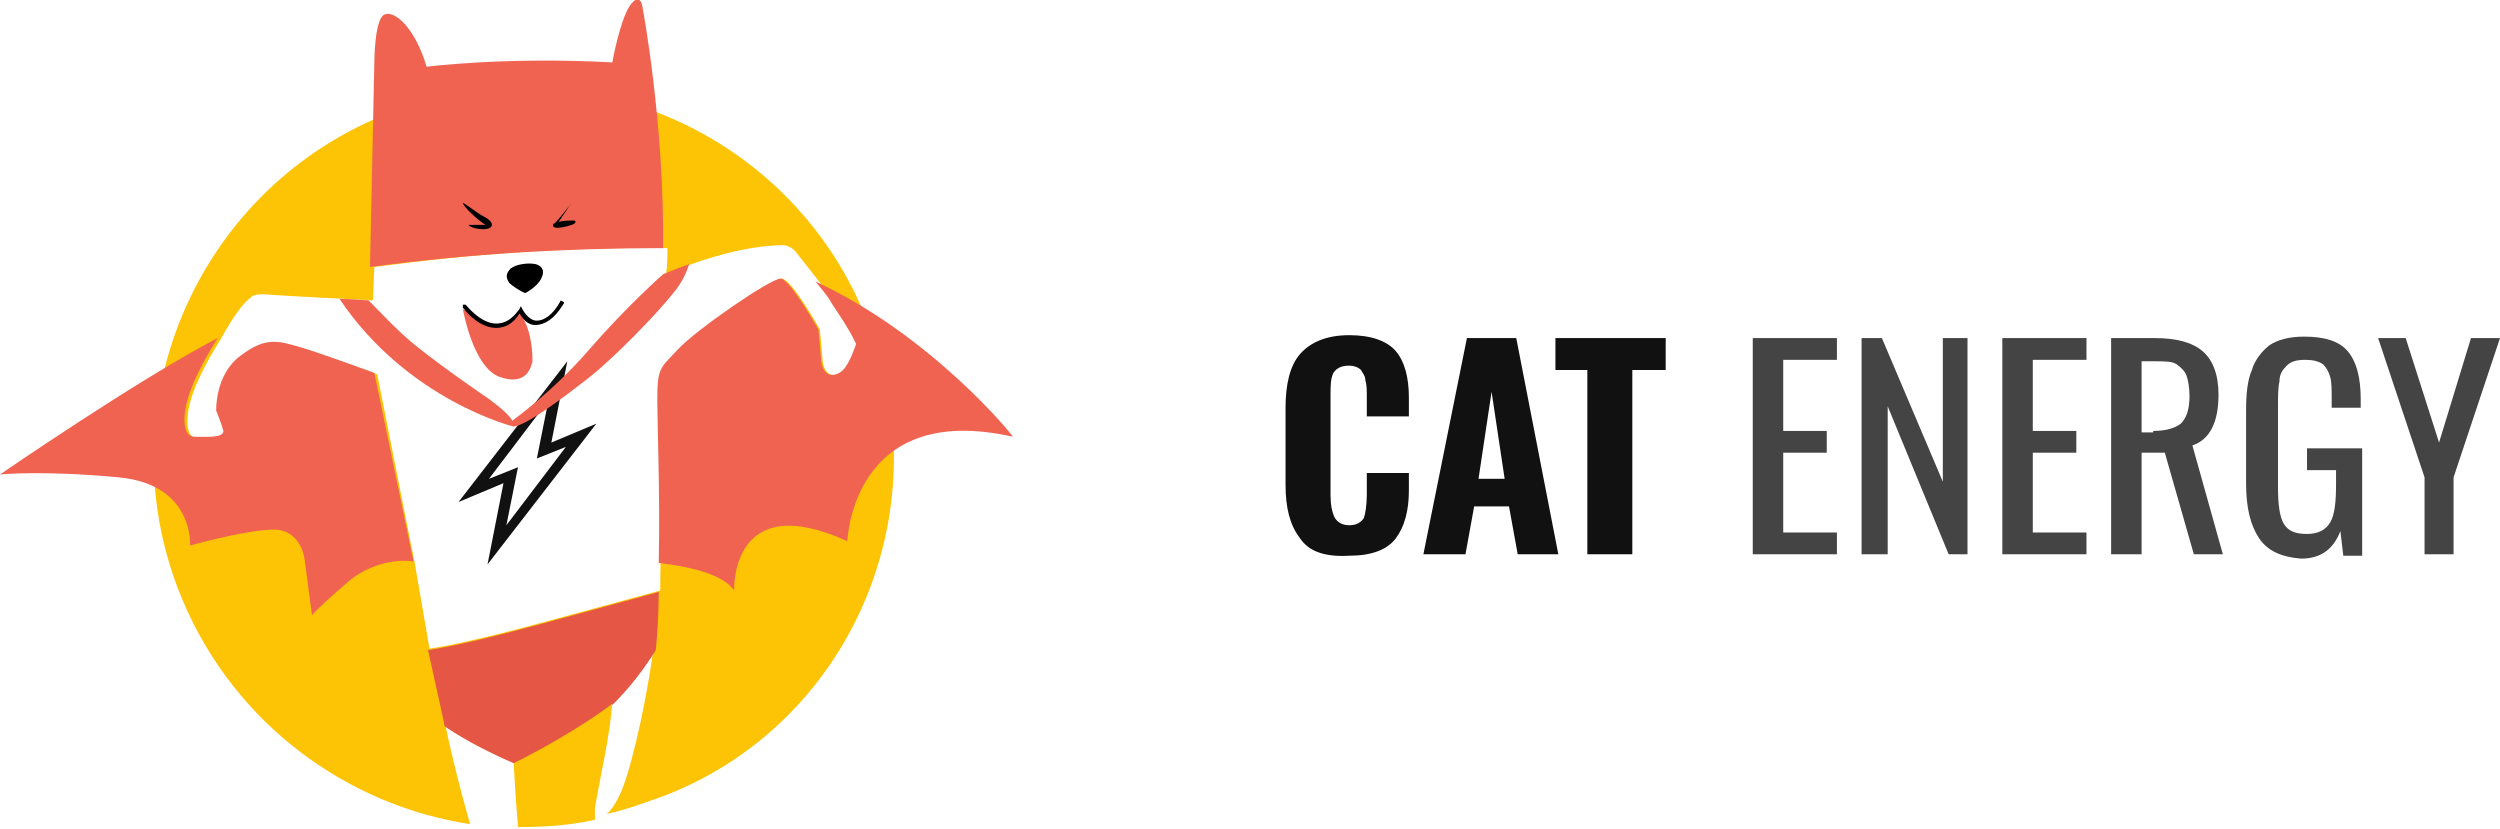
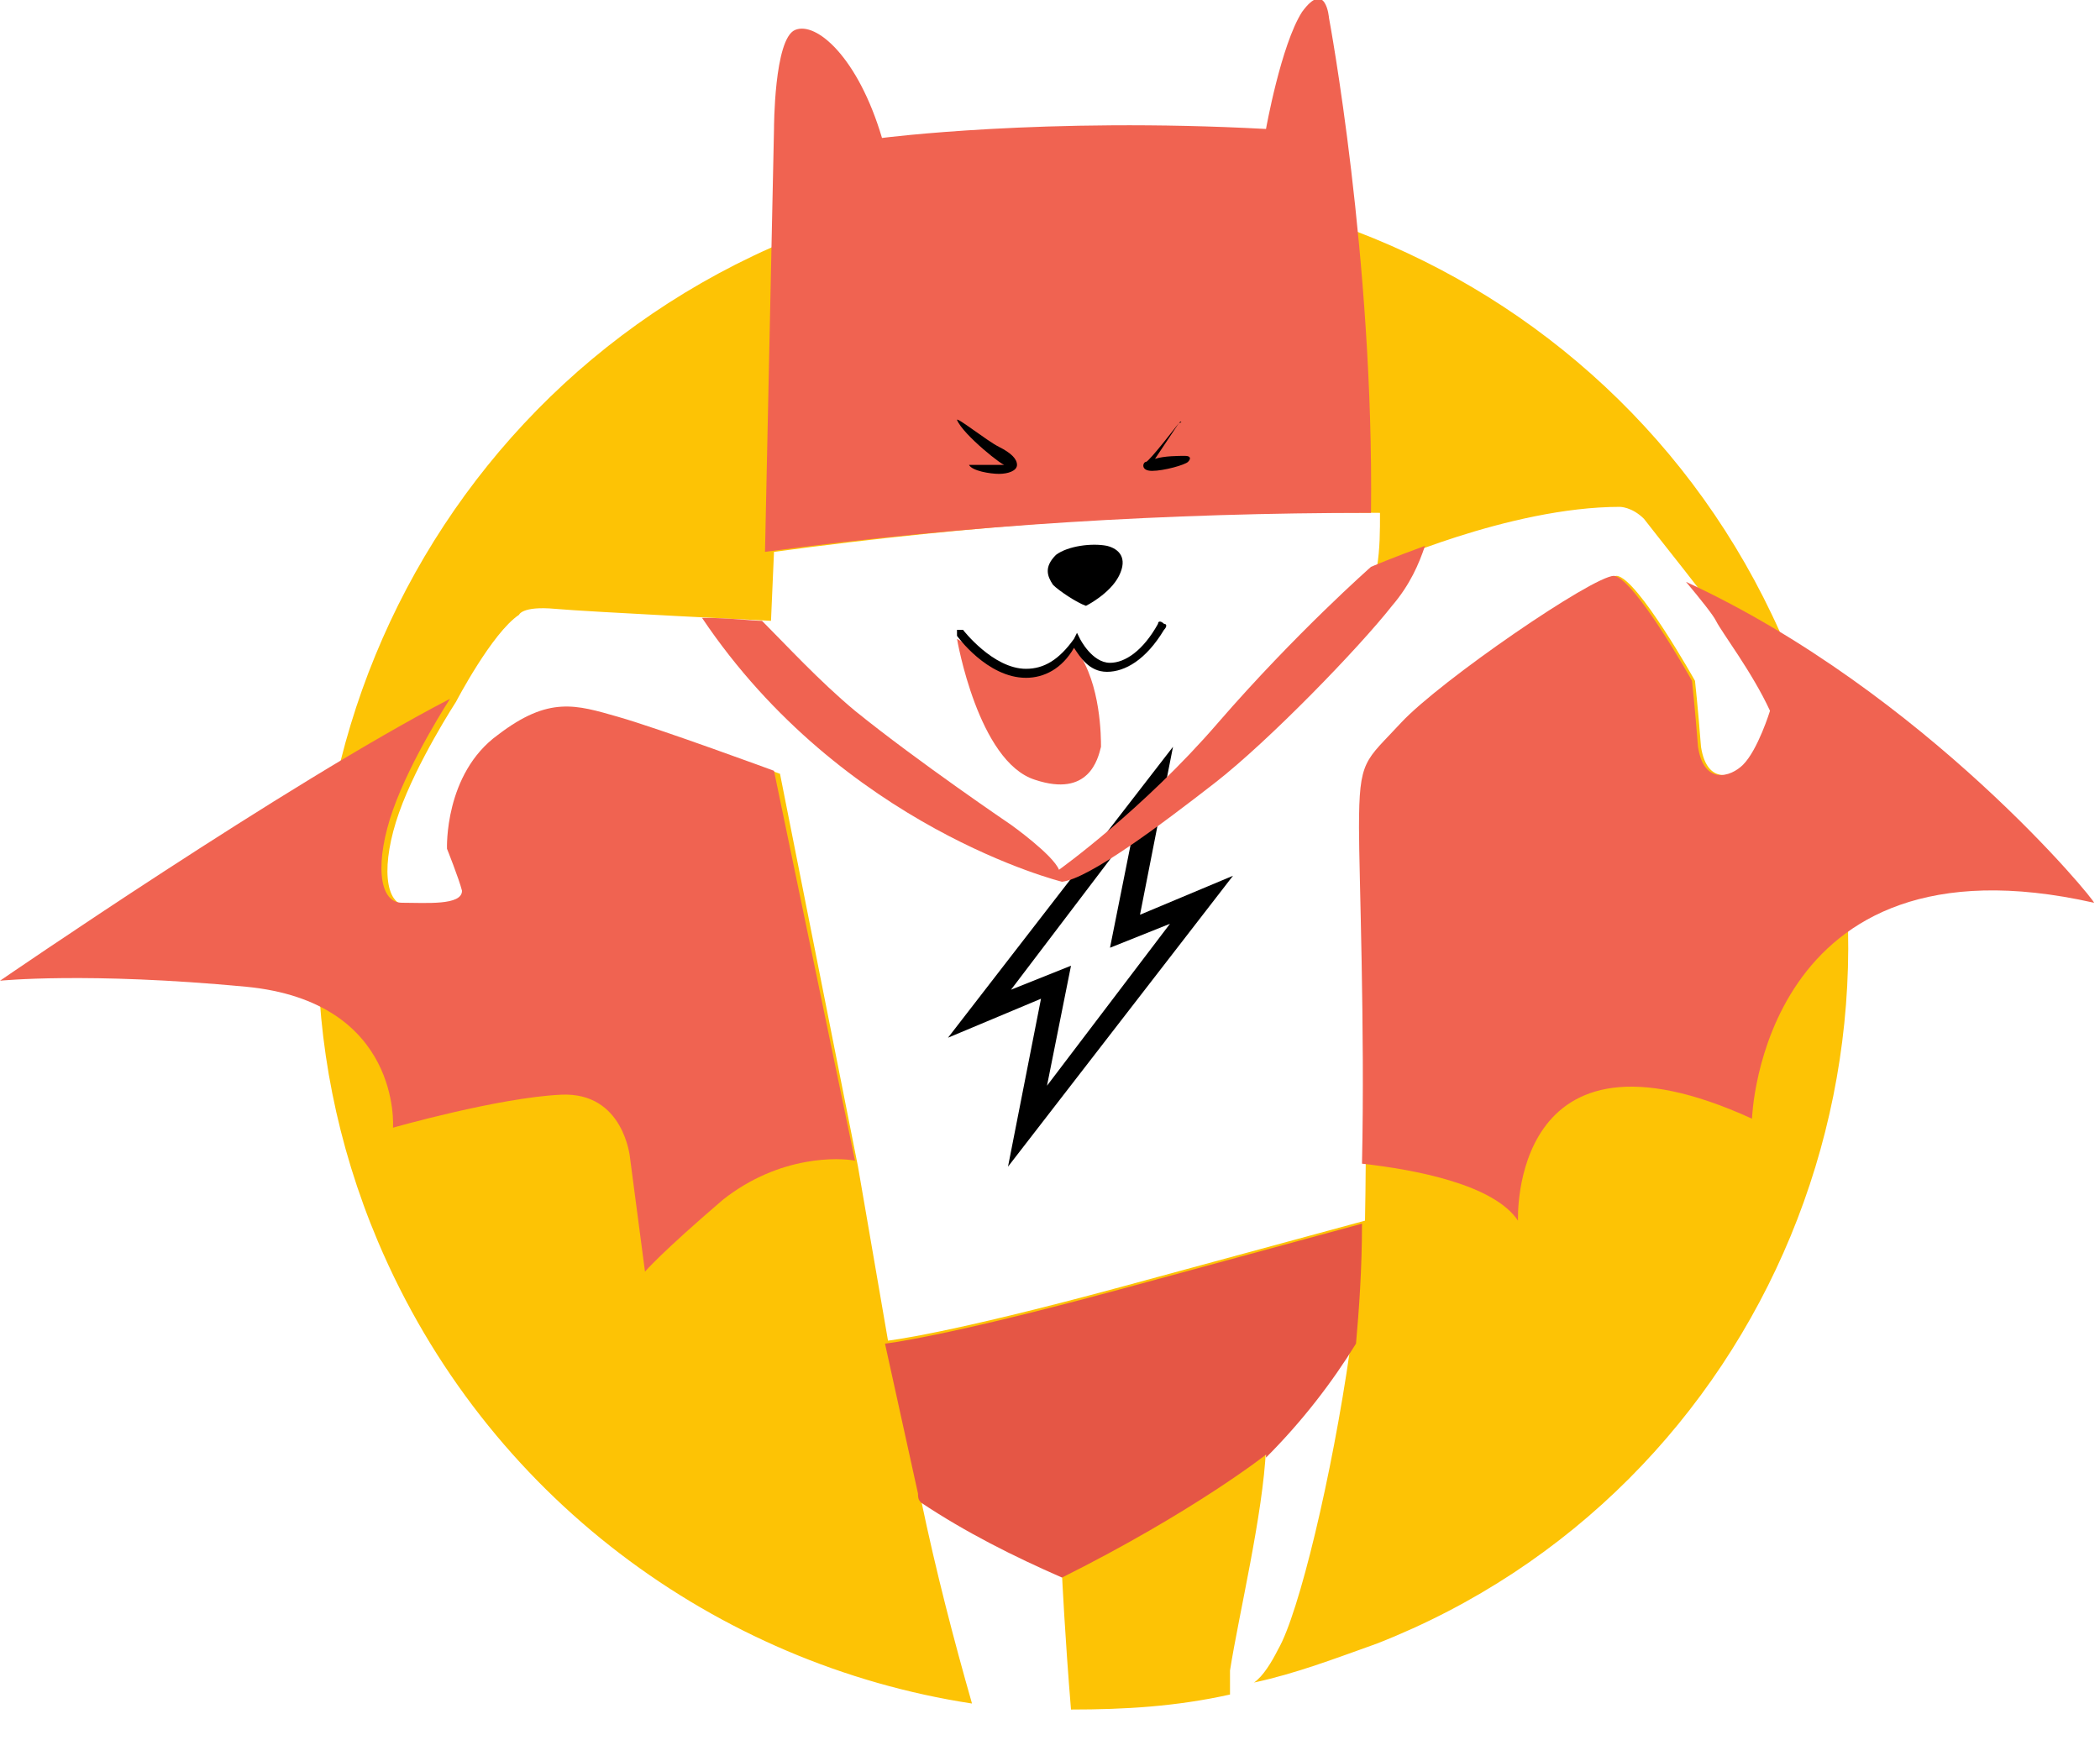
- <svg xmlns="http://www.w3.org/2000/svg" version="1.1" id="Layer_2" x="0px" y="0px" viewBox="0 0 172.3 57.1" style="enable-background:new 0 0 172.3 57.1;" xml:space="preserve">
+ <svg xmlns="http://www.w3.org/2000/svg" version="1.1" id="Layer_2" x="0px" y="0px" viewBox="0 0 70 58" style="enable-background:new 0 0 70 58;" xml:space="preserve">
  <style type="text/css">
    .st0 {
      fill: #FDC305;
    }
    .st1 {
      fill: #F06351;
    }
    .st2 {
      fill: #E55645;
-     }
-     .st3 {
-       fill: #111111;
-     }
-     .st4 {
-       fill: #444444;
    }
  </style>
  <path class="st0" d="M59.6,21.7C54.2,8.7,39.3,2.6,26.3,8S7.1,28.4,12.6,41.4c3.6,8.5,11.3,14.1,19.8,15.4c-0.6-2.1-1.2-4.4-1.7-6.8   c1.5,1,3.1,1.8,4.7,2.5c0,0,0,0,0,0c0,0,0.1,2.1,0.3,4.5c1.8,0,3.5-0.1,5.3-0.5c0-0.2,0-0.4,0-0.8c0.3-1.9,1.1-5.2,1.2-7.4   c1.1-1.1,2.1-2.3,2.9-3.7c0,0,0,0,0,0c0,0.1,0,0.3-0.1,0.4c-0.6,4.2-1.7,8.8-2.4,10c-0.2,0.4-0.5,0.9-0.8,1.1   c1.4-0.3,2.7-0.8,4.1-1.3C58.9,49.7,65.1,34.7,59.6,21.7z M58.2,25.5c-0.4,0.4-1.3,0.7-1.5-0.6c-0.1-1.3-0.2-2.2-0.2-2.2   s-1.9-3.4-2.6-3.5c-0.7,0-5.8,3.5-7.1,4.9c-1.2,1.3-1.4,1.2-1.4,3.5c0,1.7,0.2,8.1,0.1,13.1v0v0c0,0-2.2,0.6-8.1,2.2   c-5.9,1.6-7.8,1.8-7.8,1.8l-1-5.8c0,0,0,0,0,0c0,0,0,0,0,0c0,0,0,0,0,0c0,0,0,0,0,0c0,0,0,0,0,0c0,0,0,0,0,0l-2.6-13.1   c0,0-3.8-1.4-5.2-1.8c-1.4-0.4-2.3-0.7-4,0.6c-1.8,1.3-1.7,3.8-1.7,3.8s0.4,1,0.5,1.4c0,0.5-1.2,0.4-2,0.4s-0.9-1.4-0.3-3.1   c0.6-1.7,1.9-3.7,1.9-3.7s1.2-2.3,2.1-2.9c0,0,0.1-0.3,1.2-0.2c1.1,0.1,7.2,0.4,7.2,0.4l0.1-2.3c6.7-0.9,13.4-1.4,20.2-1.3   c0,0.6,0,1.2-0.1,1.8c0,0,4.4-2,8.1-2c0,0,0.4,0,0.8,0.4c0.3,0.4,2.4,3,2.6,3.4c0.2,0.4,1.2,1.7,1.8,3C59,23.7,58.6,25.1,58.2,25.5z   " />
  <path class="st1" d="M56.2,19.4c0.5,0.6,0.9,1.1,1,1.3c0.2,0.4,1.2,1.7,1.8,3c0,0-0.4,1.3-0.9,1.8c-0.4,0.4-1.3,0.7-1.5-0.6   c-0.1-1.3-0.2-2.2-0.2-2.2s-1.9-3.4-2.6-3.5c-0.7,0-5.8,3.5-7.1,4.9c-1.2,1.3-1.4,1.2-1.4,3.5c0,1.5,0.2,6.6,0.1,11.2   c1.8,0.2,4.4,0.7,5.2,1.9c0,0-0.3-7.1,7.8-3.4c0,0,0.3-9.7,11.4-7.2C69.9,30.1,64.2,23.1,56.2,19.4z" />
  <path class="st1" d="M45.7,17.1c0.1-8.5-1.4-16.5-1.4-16.5s-0.1-1.3-0.9-0.2c-0.7,1.1-1.2,3.9-1.2,3.9c-7.4-0.4-12.8,0.3-12.8,0.3   c-0.8-2.7-2.2-3.9-2.9-3.6c-0.7,0.3-0.7,3.3-0.7,3.3l-0.3,14.1C32.2,17.5,39,17.1,45.7,17.1z" />
  <path class="st2" d="M45.2,44.8c0.1-1.1,0.2-2.5,0.2-4c0,0-2.2,0.6-8.1,2.2c-5.9,1.6-7.8,1.8-7.8,1.8l1.1,5c0,0.1,0,0.2,0.1,0.3   c1.5,1,3.1,1.8,4.7,2.5c4.4-2.2,6.8-4.1,6.8-4.1c0,0,0,0,0,0.1C43.4,47.4,44.4,46.1,45.2,44.8z" />
  <path d="M31.9,14c0-0.1,1,0.7,1.4,0.9s0.6,0.4,0.6,0.6s-0.3,0.3-0.6,0.3s-0.9-0.1-1-0.3c0,0,0.6,0,0.9,0h0.3   C33.5,15.6,32.1,14.5,31.9,14z" />
  <path d="M39.3,14.1c0,0-1,1.3-1.1,1.3s-0.2,0.3,0.2,0.3s1.1-0.2,1.2-0.3s0.1-0.2-0.1-0.2c-0.2,0-0.7,0-1,0.1L39.3,14.1   C39.4,14.1,39.4,14,39.3,14.1z" />
  <path d="M36.2,20.2c0,0,0.8-0.4,1.1-1s0-0.9-0.4-1c-0.5-0.1-1.3,0-1.7,0.3c-0.4,0.4-0.3,0.7-0.1,1C35.3,19.7,35.9,20.1,36.2,20.2z" />
  <path class="st1" d="M35.8,21.4c0,0-0.2,0.4-0.5,0.6c-0.2,0.2-0.6,0.4-1,0.4c-0.6,0-1.1-0.2-1.5-0.4c-0.2-0.1-0.4-0.3-0.5-0.4   c-0.2-0.2-0.4-0.3-0.4-0.3s0.7,4.1,2.6,4.7c1.8,0.6,2.1-0.7,2.2-1.1c0-0.3,0-2.1-0.8-3.2C35.9,21.4,35.9,21.6,35.8,21.4z" />
  <g>
    <path d="M34.2,22.6C34.1,22.6,34.1,22.6,34.2,22.6c-1.3,0-2.3-1.4-2.3-1.4c0-0.1,0-0.2,0-0.2c0.1,0,0.2,0,0.2,0c0,0,1,1.3,2.1,1.3     c0,0,0,0,0,0c0.6,0,1.1-0.3,1.6-1l0.1-0.2l0.1,0.2c0,0,0.4,0.8,1,0.8c0.5,0,1.1-0.4,1.6-1.3c0-0.1,0.1-0.1,0.2,0     c0.1,0,0.1,0.1,0,0.2c-0.6,1-1.3,1.4-1.9,1.4c-0.6,0-0.9-0.5-1.1-0.8C35.4,22.3,34.8,22.6,34.2,22.6z" />
  </g>
  <path class="st3" d="M41.1,29.2l-3.1,1.3l1.1-5.6l-7.5,9.7l3.1-1.3l-1.1,5.6L41.1,29.2z M33.7,33l4.1-5.4l-0.8,4l2-0.8l-4.1,5.4   l0.8-4L33.7,33z" />
  <path class="st1" d="M45.7,18.9c0,0-2.5,2.2-5.1,5.2c-2.5,2.9-5.3,4.9-5.3,4.9c-0.2-0.5-1.6-1.5-1.6-1.5s-3.1-2.1-5.2-3.8   c-1.2-1-2.3-2.2-3.1-3c-0.3,0-1.1-0.1-2-0.1c4.7,7,12,8.8,12,8.8c0.9-0.1,3.3-1.9,5.1-3.3s4.8-4.5,5.9-5.9c0.6-0.7,0.9-1.4,1.1-2   C46.4,18.6,45.7,18.9,45.7,18.9z" />
  <path class="st1" d="M25.8,25.7c0,0-3.8-1.4-5.2-1.8c-1.4-0.4-2.3-0.7-4,0.6c-1.8,1.3-1.7,3.8-1.7,3.8s0.4,1,0.5,1.4   c0,0.5-1.2,0.4-2,0.4s-0.9-1.4-0.3-3.1c0.6-1.7,1.9-3.7,1.9-3.7c-5.4,2.8-15,9.4-15,9.4s2.9-0.3,8.2,0.2c5.2,0.5,4.9,4.7,4.9,4.7   s3.5-1,5.6-1.1c2.1-0.1,2.3,2.1,2.3,2.1l0.5,3.8c0,0,0.5-0.6,2.6-2.4c1.9-1.5,3.9-1.4,4.4-1.3c0,0,0,0,0,0L25.8,25.7z" />
-   <g>
-     <path class="st3" d="M89.6,37.1c-0.7-0.9-1-2.1-1-3.7v-5.3c0-1.6,0.3-2.9,1-3.7c0.7-0.8,1.8-1.3,3.4-1.3c1.5,0,2.6,0.4,3.2,1.1     c0.6,0.7,0.9,1.8,0.9,3.2v1.3h-2.9v-1.4c0-0.4,0-0.8-0.1-1.1c0-0.3-0.2-0.5-0.3-0.7c-0.2-0.2-0.5-0.3-0.8-0.3     c-0.6,0-0.9,0.2-1.1,0.5c-0.2,0.4-0.2,0.9-0.2,1.6v6.8c0,0.7,0.1,1.2,0.3,1.6c0.2,0.3,0.5,0.5,1,0.5c0.5,0,0.8-0.2,1-0.5     c0.1-0.3,0.2-0.9,0.2-1.6v-1.5h2.9v1.2c0,1.4-0.3,2.5-0.9,3.3c-0.6,0.8-1.7,1.2-3.2,1.2C91.3,38.4,90.2,38,89.6,37.1z" />
-     <path class="st3" d="M101.1,23.3h3.4l2.9,14.9h-2.8l-0.6-3.3h-2.4l-0.6,3.3h-2.9L101.1,23.3z M103.7,33l-0.9-6l-0.9,6H103.7z" />
-     <path class="st3" d="M109.5,25.5h-2.3v-2.2h7.6v2.2h-2.3v12.7h-3.1V25.5z" />
-     <path class="st4" d="M120.8,23.3h5.8v1.5h-3.7v4.9h3v1.5h-3v5.5h3.7v1.5h-5.8V23.3z" />
-     <path class="st4" d="M128.3,23.3h1.4l4.2,9.9v-9.9h1.7v14.9h-1.3L130.1,28v10.2h-1.8V23.3z" />
-     <path class="st4" d="M138,23.3h5.8v1.5h-3.7v4.9h3v1.5h-3v5.5h3.7v1.5H138V23.3z" />
-     <path class="st4" d="M145.5,23.3h3c1.5,0,2.6,0.3,3.3,0.9c0.7,0.6,1.1,1.6,1.1,3c0,1.9-0.6,3.1-1.8,3.5l2.1,7.5h-2l-2-7h-1.6v7     h-2.1V23.3z M148.4,29.7c0.9,0,1.5-0.2,1.9-0.5c0.4-0.4,0.6-1,0.6-1.9c0-0.6-0.1-1.1-0.2-1.4c-0.1-0.3-0.4-0.6-0.7-0.8     c-0.3-0.2-0.8-0.2-1.5-0.2h-0.9v4.9H148.4z" />
-     <path class="st4" d="M155.7,37.1c-0.6-0.9-0.9-2.1-0.9-3.8v-5c0-1.2,0.1-2.1,0.4-2.8c0.2-0.7,0.7-1.3,1.2-1.7     c0.6-0.4,1.4-0.6,2.4-0.6c1.4,0,2.4,0.3,3,1c0.6,0.7,0.9,1.8,0.9,3.3v0.6h-2v-0.5c0-0.7,0-1.3-0.1-1.6c-0.1-0.4-0.3-0.7-0.5-0.9     c-0.3-0.2-0.7-0.3-1.2-0.3c-0.6,0-1,0.1-1.3,0.4c-0.3,0.3-0.5,0.6-0.5,1.1c-0.1,0.4-0.1,1-0.1,1.8v5.5c0,1.1,0.1,2,0.4,2.5     c0.3,0.5,0.8,0.7,1.6,0.7c0.8,0,1.3-0.3,1.6-0.8c0.3-0.5,0.4-1.4,0.4-2.6v-1H159v-1.5h3.8v7.4h-1.3l-0.2-1.7     c-0.5,1.3-1.4,1.9-2.7,1.9C157.3,38.4,156.3,38,155.7,37.1z" />
-     <path class="st4" d="M167.1,32.9l-3.2-9.6h1.9l2.3,7.2l2.2-7.2h2l-3.2,9.6v5.3h-2V32.9z" />
-   </g>
</svg>
